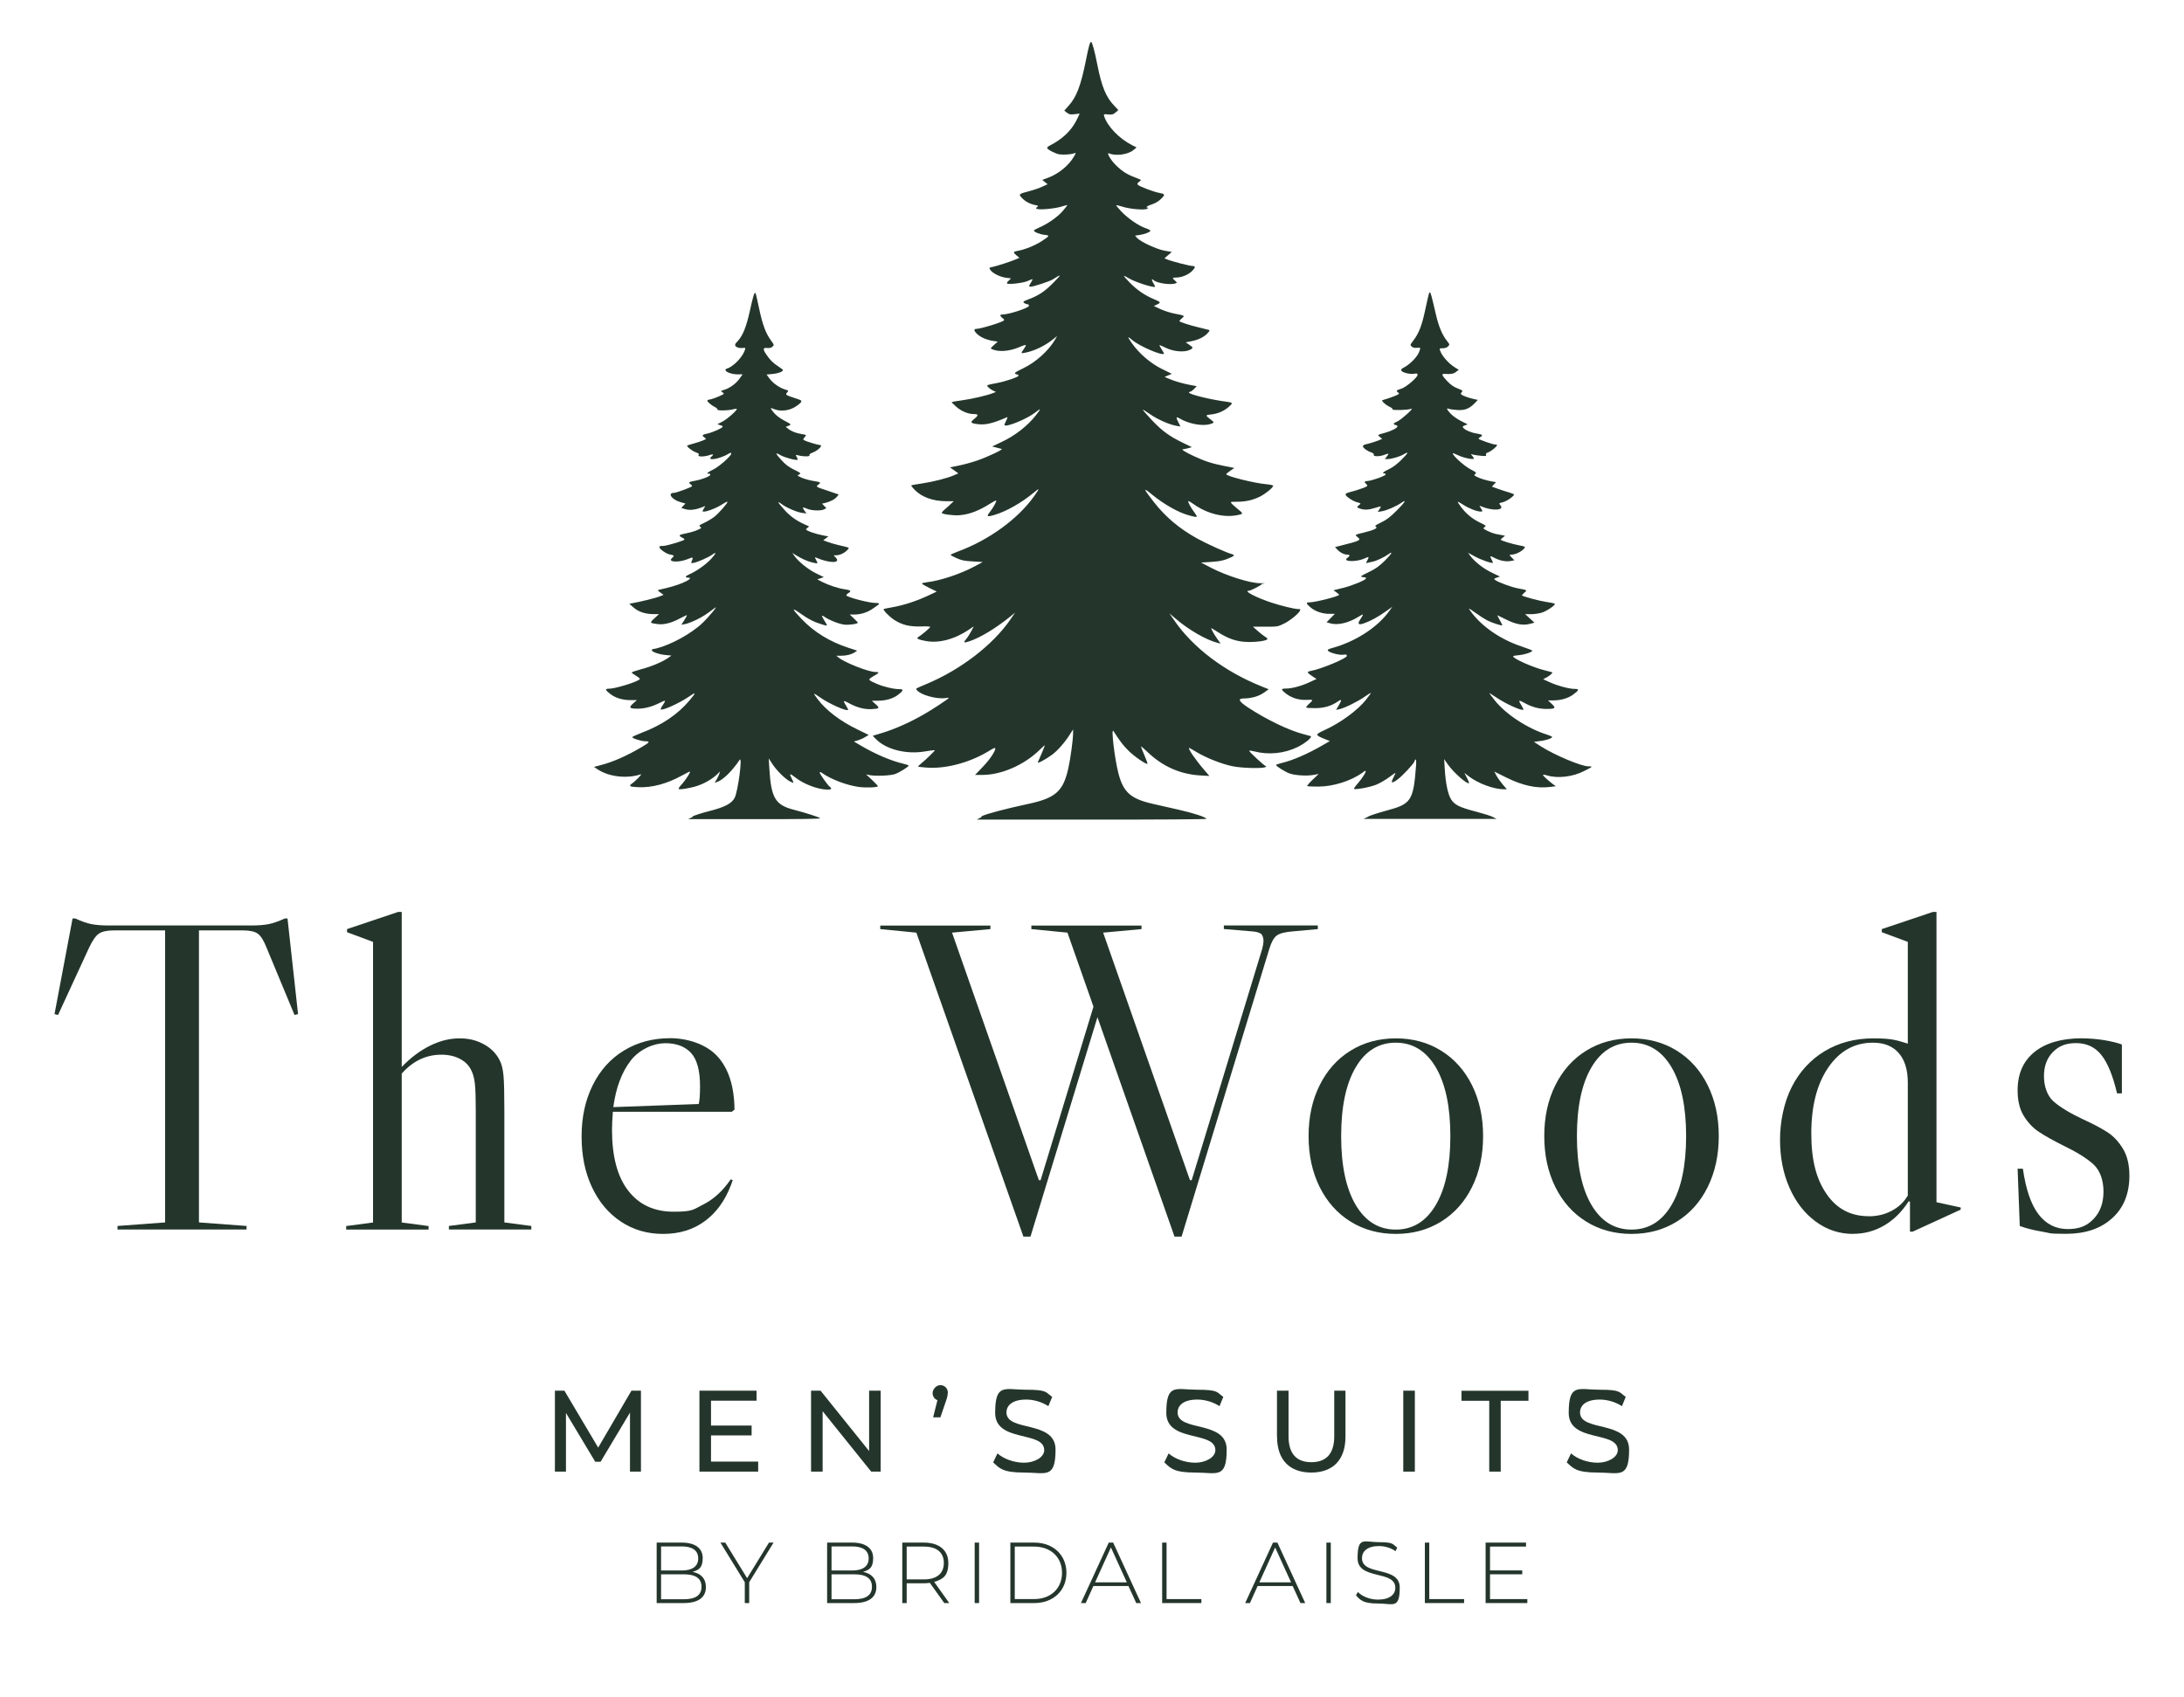
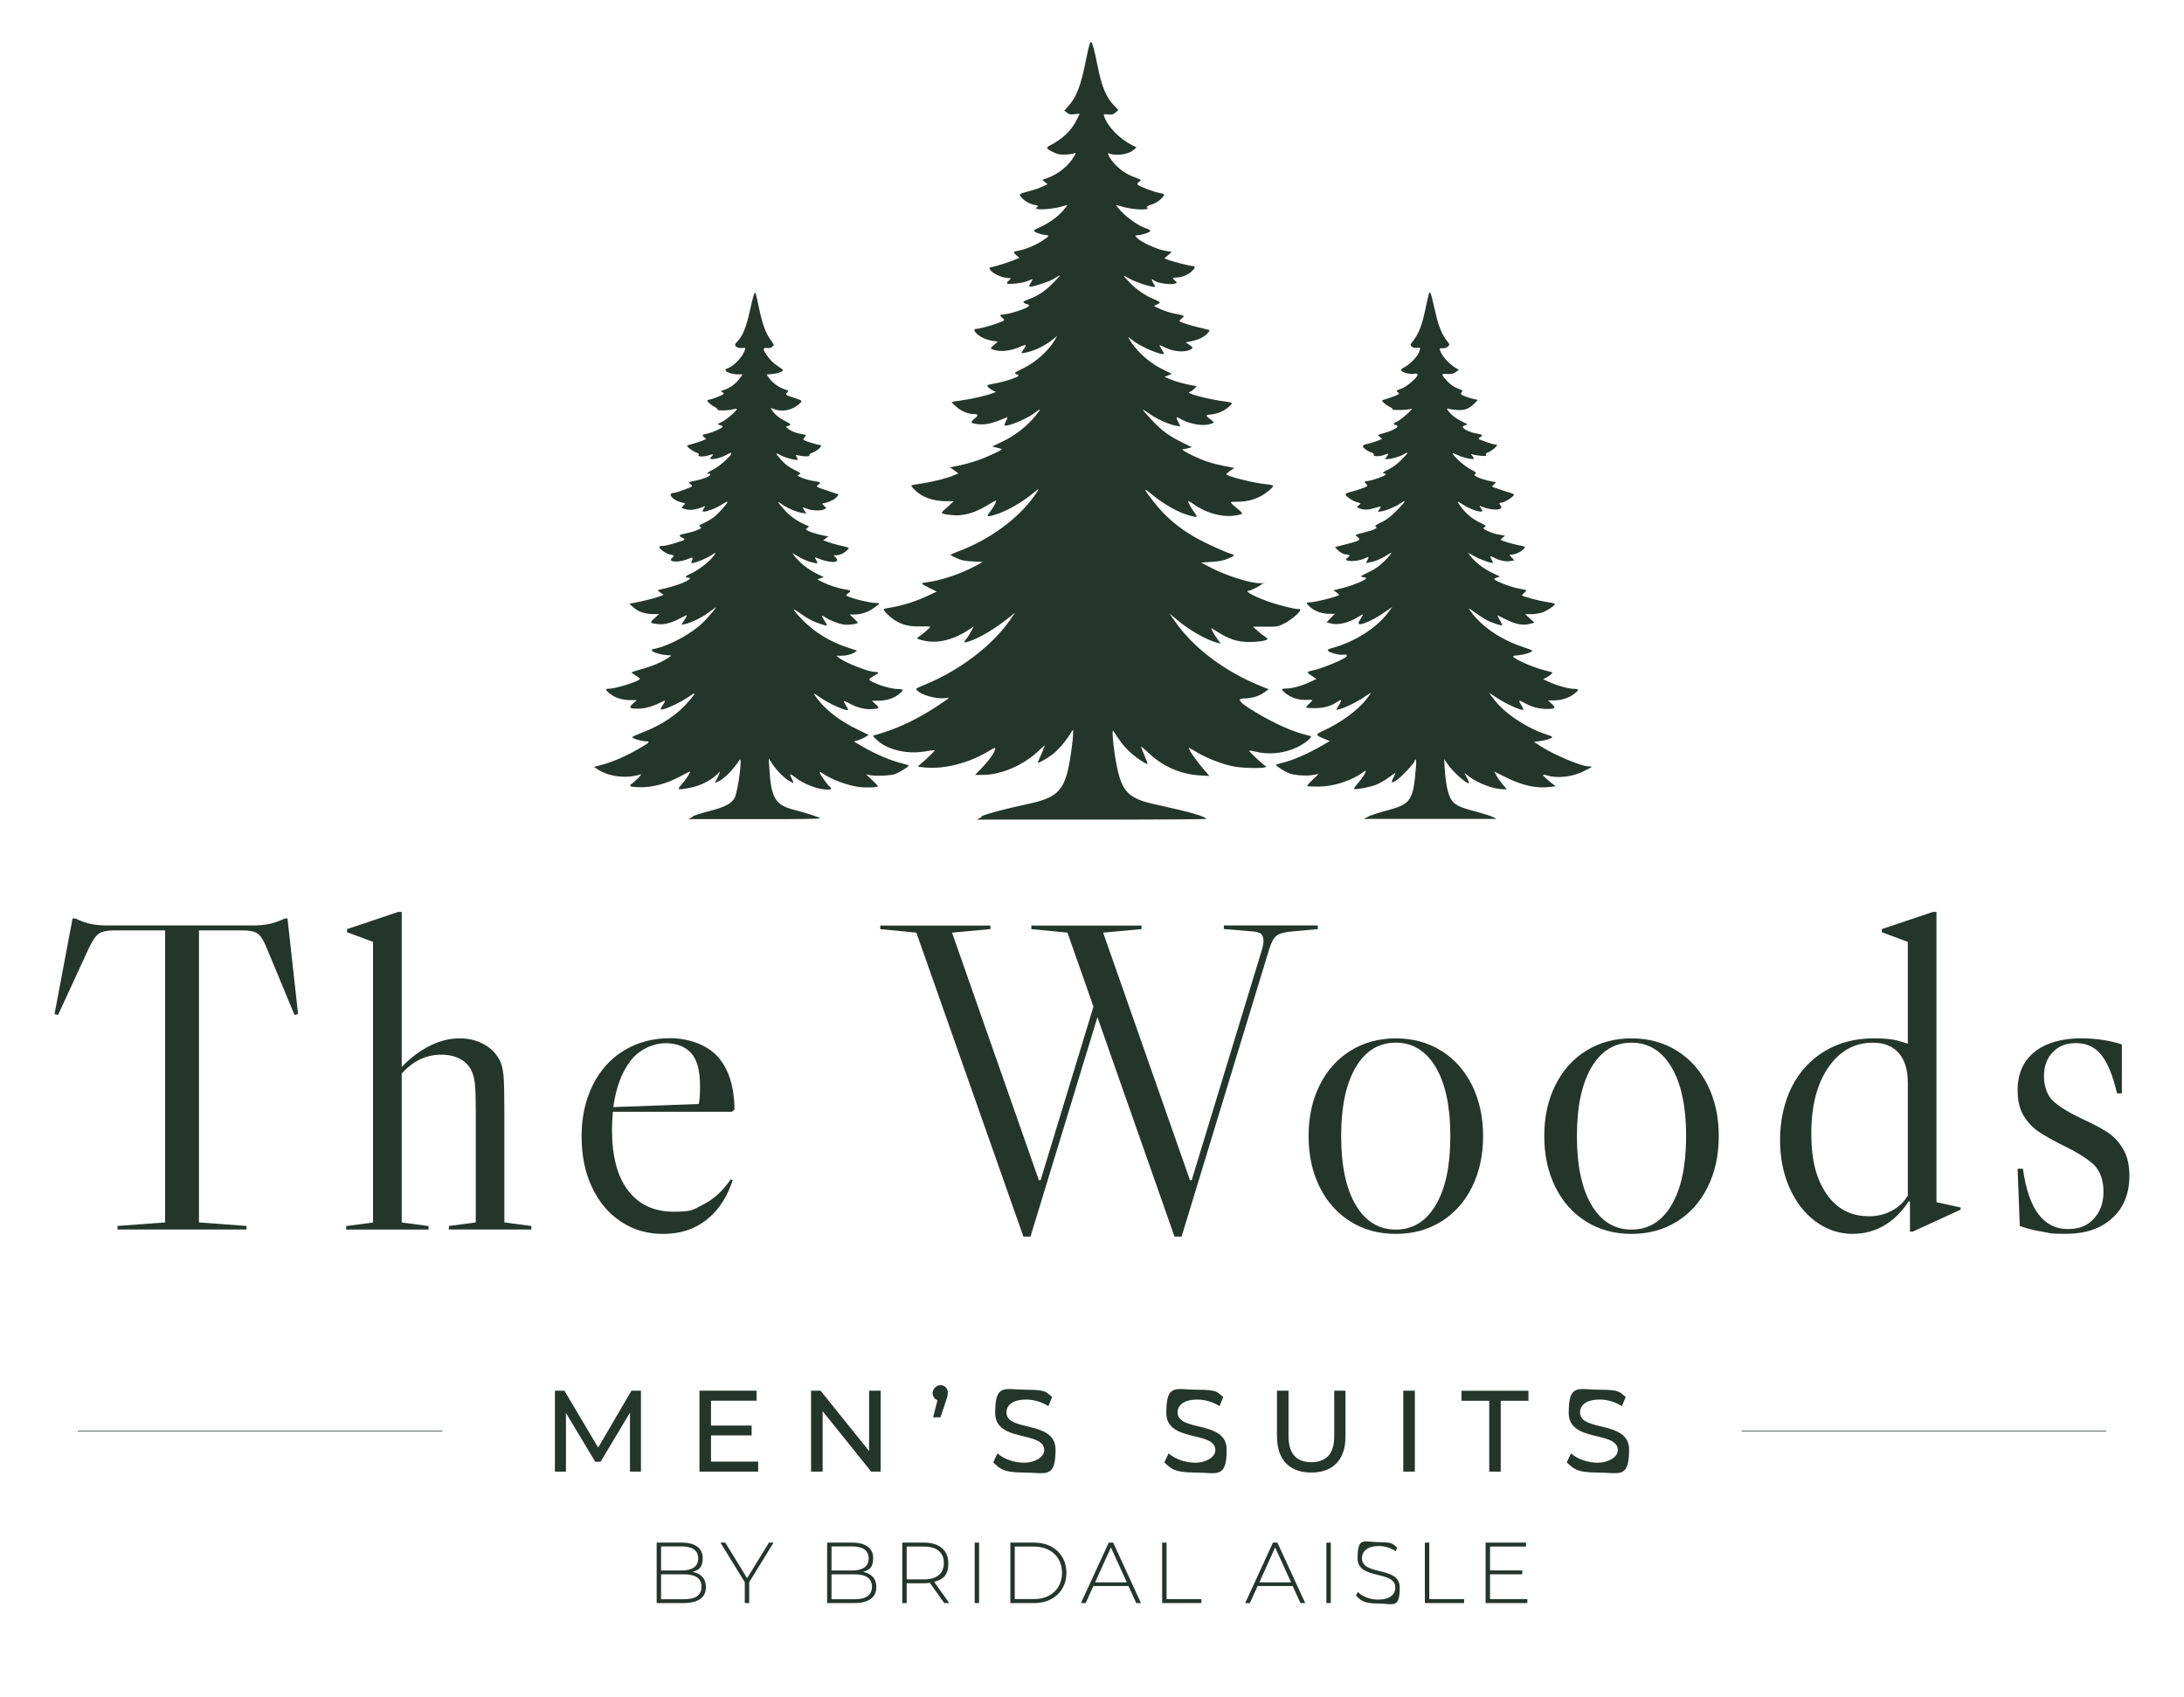
<svg xmlns="http://www.w3.org/2000/svg" id="Layer_1" version="1.1" viewBox="0 0 2528 1964">
  <path d="M801.5,945.2c3-1.4,11.8-4.2,19.4-6.1,18.1-4.6,26.1-8.8,29.5-15.5,3.9-7.5,9.3-49.3,5.7-43.8-8.5,12.8-19.6,23.6-26.2,25.6l-2.7.8,2.3-3.7c1.2-2.1,2.6-5,3.1-6.5l.8-2.8-3,3c-5.4,5.3-14.4,10.7-23.1,13.6-8.2,2.8-21.8,4.9-21.8,3.5s2.2-3.5,5-6.8c4.8-5.9,8.9-12.6,8.1-13.2-.2-.2-4.1,1.8-8.7,4.3-17.7,9.8-35,14.5-51.1,13.8-9.8-.4-11.4-1.3-7.6-4,4.8-3.3,12.8-11.7,10.5-10.9-15.9,5.3-36.8,2.9-49.7-5.6l-4.5-3,7.7-2c13.8-3.5,30.4-10.8,47.3-20.8,9.7-5.7,10.4-6.8,4.4-6.9-4.9,0-15.3-3.4-15-4.8.1-.5,5.1-2.8,11.1-5.1,23-8.7,41.6-21.3,54.9-37.1,8.2-9.7,8.1-10.6-.5-4.6-10.9,7.5-30.8,16.5-32.6,14.7-.3-.3.7-2.5,2.3-4.8,4.1-6.1,3.7-6.4-3.8-2.6-8.4,4.3-17.6,6.7-25.5,6.6-9.3,0-10.3-1.3-5-6l4.4-3.9h-7.3c-9.3,0-17.4-2.5-23.3-7-6.5-5-6.7-6.3-.7-6.3s32.7-7.9,34.7-11.1c.3-.5-1.7-2.2-4.4-3.8-2.7-1.6-5-3.3-5-3.8s5.1-2.2,11.4-3.9c11.5-3,24.7-8.6,31.1-13.2l3.5-2.5-7.4-.7c-7.1-.7-15.3-3.6-15.3-5.4s2.3-1.4,5.1-2.1c17.2-4.3,40.8-17.3,53.5-29.5,7.5-7.1,18.8-20.9,14.5-17.6-10.4,7.9-14,10.2-21.6,13.9-4.9,2.4-10.8,4.6-13.1,5l-4.2.7,3.4-5.3c1.9-2.9,3.2-5.5,3-5.7-.2-.2-3.6,1.3-7.5,3.4-9.9,5.4-18.8,7.8-26,6.9-9.8-1.2-9.9-1.4-4-6.8l5.2-4.8h-6.7c-9.5-.1-17.1-2.7-22.8-7.7l-4.9-4.3,4.4-.8c8.7-1.5,27.2-6.1,31.2-7.8l4.1-1.7-3.7-2.7c-3.6-2.7-3.6-2.7-1-3.3,11.8-2.6,19.3-4.8,26.4-7.7,8.2-3.4,11.3-6.2,6.9-6.2s-3.5-1.9,1.3-3.9c8.1-3.5,19.3-11.4,25.1-17.8,6.1-6.7,6.6-8.7,1.3-4.9-4.3,3.1-16.4,8.4-21.1,9.4-3.2.6-3.6.5-2.9-1.2,2.4-5.7,2.2-5.8-4.6-3-10.3,4.2-23.2,3.4-18.1-1.1,3.2-2.9,2.8-3.5-2.2-4.3-4-.6-12.2-6.3-12.2-8.4s2.4-1.2,5.3-1.6c6.3-.9,23.6-6.2,23.6-7.3s-1.2-1.5-2.8-2.3c-3.6-1.9-3.5-3.1.3-3.9,9.8-2.1,13.5-3.1,17.9-5,4.5-2,4.7-2.3,2.9-3.6-1.8-1.3-1.3-1.8,5.1-4.8,3.9-1.8,9.2-5.1,11.8-7.2,4.6-3.7,14.6-15.1,14.6-16.6s-3.8,1.4-8.5,4.1c-7.6,4.4-18.7,8-20.1,6.7-.3-.3.3-1.9,1.4-3.5,1.9-2.9,1.9-2.9-.1-2.1-9.5,3.9-16.5,4.8-22.5,2.7l-3.6-1.2,2.4-2.5,2.4-2.5-5.9-1.7c-10-2.9-15.3-10.6-7.3-10.7,2.8,0,20.8-6.7,20.8-7.7s-.7-1.5-1.7-2.2c-2.7-2.3-2-2.8,5.3-4.1,7.8-1.4,17.5-5.2,17.5-6.9s-.7-1.2-1.7-1.2c-3.3,0-1.4-1.7,5.2-4.9,6.4-3,20.8-15.7,20.8-18.3s-3.1.4-6.9,2.1c-10.9,5-21.4,5.8-15.8,1.1,2.9-2.4,1.8-3.1-2.5-1.6-5.8,2.1-14.3,2.1-12.6,0,1-1.2.3-1.9-3.6-3.4-4.3-1.7-10.7-6.8-9.5-7.7.3-.2,3.5-1.2,7.1-2.2,3.7-1,8.6-2.6,11-3.6,4.2-1.8,4.3-1.8,1.9-3.4-3.5-2.5-2.9-3.3,3.6-4.7,6.2-1.4,17.3-6.4,17.3-7.8s-1.4-1.3-3-1.9l-3-1.1,5.7-2.9c5.7-2.9,17.8-13.7,16.7-14.8-.3-.3-2.5,0-4.8.6-5.4,1.5-18.5,1.6-17.6.1.4-.6-1-1.9-3-2.9-4-2-8.6-5.9-8.6-7.2s1.6-1.2,3.6-1.6c2-.4,6.5-2,10-3.6,6.2-2.8,6.3-2.9,4-4.5-2.4-1.7-2.3-1.7,2-3,6.3-1.9,13.6-7.2,17.7-13l3.5-4.9h-6.4c-5.8,0-13.4-2.7-13.4-4.8s1.8-1.6,4.1-2.8c7.9-4.2,16.3-13.8,18.5-21.1.6-2,.3-2.2-3.1-1.8-4,.5-8.4-1.3-8.4-3.3s1.6-3,3.5-5.2c5.7-6.5,9.6-16.5,13.7-35,3.9-17.8,5.2-21.8,6.5-19.8.4.6,2.2,8.5,4.1,17.6,3.8,18.2,7.6,28.6,13.6,36.8,3.9,5.3,3.9,5.5,1.8,7.4-1.5,1.3-3.4,1.8-6.1,1.5-4.9-.6-5.2,1.4-1,7.5,4.2,6.3,8,10.1,14,13.9,2.9,1.9,5.3,3.7,5.3,4.1,0,1.9-5.7,4-12,4.6l-7,.6,3.5,4.8c3.8,5.2,11.6,10.7,18.1,12.6,4,1.2,4.1,1.3,2.3,3.3-2.4,2.7-1.9,3.1,8.5,6.5,8.5,2.8,8.7,2.9,7.2,5.2-.9,1.3-4.4,3.9-7.7,5.8-7,3.9-16.5,4.7-23.3,1.8-4.8-2-4.8-1.5,0,4.4,2.3,2.8,6.9,6.3,11.6,8.8,8.8,4.6,8.9,4.7,4.9,6.3l-2.9,1.1,2.8,2.2c3.9,3.1,9.2,5.1,15.4,6.1,5.9.9,6.1,1.1,3.4,4.1-1.6,1.8-1.7,2.2-.3,3.1,2.1,1.3,15.9,5.5,18.1,5.5,4.4,0-1.9,6.5-8.7,9-2.5.9-3.6,1.9-3.2,3,.7,1.7-8.4,1.5-14.1-.3q-2.7-.9-.8,2c1,1.6,1.5,3.1,1.1,3.4-1.8,1-15.1-2.6-19.8-5.3-6.5-3.8-6.2-2.3,1.3,5.9,4.5,5,8.4,7.9,14.5,10.9,7.9,3.9,8.2,4.2,5.8,5.5-2.5,1.3-2.4,1.4,3,3.8,3,1.3,8.5,2.9,12.2,3.5,10.2,1.7,10.4,1.8,7.3,4.3-3.4,2.8-3.7,2.5,10.9,7.4l12.4,4.2-2.2,2.8c-2.2,2.8-8.1,5.8-13.9,7.1l-3.2.7,2.5,2.6,2.5,2.6-2.5,1.4c-3.5,1.9-14.3,1.6-19.3-.5-5.9-2.5-6.5-2.2-3.7,1.8l2.5,3.5-5.2-.7c-6-.8-18.4-6.2-23.7-10.3-5.9-4.5-4.3-1.6,4.1,7.6,7.2,7.8,14.8,12.9,26.7,17.8,1.3.5,1.2.9-.4,1.9-1.1.7-1.9,1.7-1.9,2.2,0,1.4,10.4,5.1,18.8,6.7l7,1.4-3,2.2-3,2.2,5,1.9c2.7,1,8.7,2.8,13.1,3.8,13.5,3.2,12.6,2.6,9.6,5.8-3.1,3.3-8.6,5.9-12.7,5.9h-3l2.6,2.8c6.2,6.6-7.4,6.6-22.6,0-2-.8-2-.7-.3,2.5,2.4,4.7,2.5,4.6-4,3.1-6.1-1.4-12.2-4.2-19.3-8.5l-4.2-2.6,2.5,3.5c4.7,6.7,16,15.7,25,20.1l9,4.4-3.8,1.3-3.8,1.3,5.4,2.8c7.4,3.8,18.9,7.6,25.5,8.5,7.7,1.1,9,2.1,5.5,4.3-1.6,1-2.8,2.3-2.8,2.8,0,2,26.1,8.9,33.8,8.9s3.5,1.7-2.4,6.1c-6.3,4.6-14.1,7.2-21.8,7.3h-5.6s4.7,4.5,4.7,4.5c2.6,2.4,4.7,4.7,4.7,4.9,0,1.4-10.2,2.9-15.5,2.3-6.2-.7-17-4.9-22.6-8.7-4.3-3-4.5-2.1-.7,4,4.2,6.7,4.3,6.5-2.6,4.5-9.1-2.7-16.2-6.3-25.5-13-10.2-7.3-9.7-5.3,1.7,6.6,14.4,15.2,32.9,26.5,54.5,33.5l9.9,3.2-2.8,1.9c-4,2.6-9.4,4-15.8,4h-5.6s2.8,2.2,2.8,2.2c7.3,5.9,34.7,16.6,42.2,16.6s2.4,2.1-2.9,5.4c-5.7,3.6-5.6,3.8,4.7,8.3,7.6,3.3,19.6,6.2,26.2,6.2,5.3,0,5,1.5-1.3,6.4-5.9,4.5-14,6.9-23.3,7h-7.3s4.3,3.9,4.3,3.9c5.2,4.6,4.8,5.3-4.2,5.8-8.3.5-17.3-1.8-26-6.6-7.2-4-7.8-3.6-4,2.4,1.6,2.5,2.7,4.8,2.5,5.1-1.9,1.9-21.8-7-32.7-14.6-8.1-5.7-8.3-5.5-2.6,2.1,9.4,12.7,26.1,25.5,46,35.1l13.1,6.4-4.1,2.5c-2.2,1.4-6.1,3.1-8.5,3.8l-4.5,1.3,7.6,4.5c17.1,10.1,35.3,17.9,50,21.3,3.2.8,5.8,1.7,5.8,2.1,0,1.3-10.4,7.8-15.5,9.7-5.3,2-22.9,2.7-29.9,1.3l-3.9-.8,7.1,6.6c3.9,3.7,6.9,6.9,6.6,7.2-1.4,1.4-14.9,1.8-22.9.6-13.6-2-31.5-8.8-41.4-15.8-2.4-1.7-3-1.8-3-.5s8.6,13.8,11.6,16.2c2.7,2.3,2,3.3-2.5,3.3-11,0-27.9-6.4-37.7-14.3-6.3-5-7-4.6-3.6,2.1,2.5,4.9,2.4,5.1-2.5,2.6-5.4-2.8-15.1-12.4-20-19.8l-4.4-6.7.8,12.7c2,32.8,6.9,41.1,27.5,46.5,14.9,3.9,30.6,8.9,31.3,10.1.4.7-26.3,1.1-76.1,1h-76.8c0,0,5.5-2.7,5.5-2.7ZM1136.1,945.1c5.4-2.8,27.8-8.7,53.9-14.3,32-6.8,40.8-14.7,46.7-41.8,2.5-11.3,5.4-33.1,5.4-40.1v-4.4l-3.5,5.5c-6,9.5-14.3,19-20.8,23.8-7.6,5.6-17.4,10.8-16.5,8.7.3-.8,2.4-5.6,4.6-10.6,2.2-5,3.7-9.1,3.5-9.1s-3.1,2.5-6.3,5.7c-18,17.4-44.1,28.7-66.1,28.7h-8.4l6.7-6.9c8.1-8.4,12.7-14.3,15.8-20.5q3.2-6.4-4-1.8c-22.5,14.4-51.6,22.5-74.8,20.7-5.4-.4-9.8-1-9.8-1.2s1.6-1.8,3.6-3.4c6.4-5.3,16.4-15,15.9-15.5-.3-.3-5.4.4-11.4,1.4-21.5,3.7-45.1-2.3-56.8-14.4l-3.6-3.7,11.5-3.5c14.9-4.6,31.6-12.1,48-21.5,10.6-6.1,28.3-17.8,28.3-18.7s-2.2,0-5,.2c-10.5.8-27.3-4-31.5-9.2-1.8-2.2-2.9-1.4,11-7.3,39.4-16.5,76.5-45,96.7-74.2l5.8-8.4-4.8,3.9c-17.2,14-35.3,25-48.2,29.3-6.7,2.2-7.3,1.7-3.5-2.8,1.6-1.9,4.2-6,5.8-9l2.8-5.5-4.8,3.3c-17,11.6-35.4,16.6-51,13.6-8.9-1.7-11.1-2.9-8.3-4.6,3.4-2,13.3-10.3,13.7-11.5.2-.7-3.6-1-10.4-.7-13.3.4-22.1-1.7-31.2-7.6-5.7-3.7-13.4-11.6-12.2-12.6.2-.2,5.1-1.2,10.9-2.2,12.6-2.3,27.1-7,40.5-13.3l10-4.7-8.6-4.2c-4.7-2.3-8.6-4.6-8.6-5.1s2.7-1.1,5.9-1.5c15.6-1.8,39.4-9.8,56-18.8l8.5-4.6-11.7-.7c-9.5-.5-13-1.3-18.6-3.8-3.8-1.7-6.9-3.4-6.9-3.8s3.9-2.1,8.6-3.9c35.8-13.2,69.3-37.6,88.1-64,6.7-9.4,6.6-10-.6-4-13.7,11.5-31.7,21.7-45.7,25.8-8.2,2.4-9.1,1.8-5-3.4,3.9-4.9,8.2-12.7,7.4-13.4-.3-.3-3.2,1.2-6.5,3.3-13.3,8.5-24.6,12.8-35.9,13.7-7.3.6-20.5-1.2-20.5-2.7s3.1-3.6,6.9-7.1l6.9-6.4h-8.9c-15.4-.1-28.3-4.8-36.5-13.3-2.4-2.5-4.1-4.7-3.8-5,.3-.3,5.7-1.3,12.1-2.2,13.2-2,29-6,37-9.4l5.4-2.3-4.8-3.5-4.9-3.5,10-2c5.5-1.1,15.1-3.7,21.5-5.9,11.8-4.1,30.4-12.8,28.4-13.4-.6-.2-3.3-.9-6.1-1.6l-5-1.3,10.4-4.9c15.9-7.4,30.6-18.8,40.5-31.5,5.9-7.5,5.8-8.3-.6-3.2-9.4,7.5-33.5,17.5-36,15-.3-.3.5-2.6,1.9-5.2,1.6-3.1,1.9-4.5.9-4-16.2,7.1-24.8,9.1-33.6,8-8.7-1.1-9.3-2-4.1-6.2,5.2-4.2,5-5.5-.8-5.5-6.4,0-14.5-3.4-20.4-8.7-3-2.7-5.2-5-5-5.2s5.8-1.2,12.5-2.1c11.4-1.6,28.2-5.5,35.4-8.3l3.3-1.3-3.5-1.7c-1.9-.9-4.3-2.6-5.4-3.8-2.3-2.5-2.5-2.4,10.4-4.9,10-1.9,24.6-6.9,24.6-8.4s-1-1.2-2.2-1.6c-3.6-1.1-2.7-2,7.5-6.9,14.9-7.2,29.6-20.4,37.3-33.7l2.1-3.7-4.9,3.9c-9.2,7.4-21.7,13.4-31.8,15.3-5.5,1.1-5.5,1.1-1.9-4.1,4-5.9,3.7-6-6.4-1.8-9.9,4.1-21.2,5.1-28.4,2.6-4.3-1.5-4.3-1.3.6-5.8l4.1-3.7-5.5-.8c-3-.4-7.7-1.8-10.5-3-8.3-3.6-14.3-10.9-9-10.9s32.3-8.3,32.3-10.1-1-1.6-2.2-2.7c-2.9-2.7-2.8-3.9.5-3.9,7.3,0,30.5-7.6,30.5-10s-1.5-1.4-3.3-2.2c-4.5-1.9-4.2-2.7,1.9-5,12.5-4.6,19.7-9.4,29.7-19.6,10-10.2,9.9-10.5-1.1-3.6-3.1,2-22,8.2-24.8,8.2s-2.9,0,0-4.9c2.7-4.6,2.8-4.6-4-1.6-5.4,2.4-23.8,4.4-23.8,2.6s1-2,2.3-3.3l2.3-2.4-5.5-.7c-6.8-.8-15.8-5.2-18.2-8.9-1.8-2.7-1.8-2.8,1.8-3.5,5.6-1.2,20.8-6.1,26.5-8.5l5.2-2.2-3.3-2.7c-4.3-3.7-4.1-4.4,1.4-5.4,8.2-1.4,20-6.2,27.7-11.2,9.5-6.3,9.6-6.6,3.1-7.3-5.4-.6-12.2-3.4-12.2-5,0-.4,2.8-2,6.3-3.5,9.9-4.3,21.5-12.4,27.2-19.2,2.9-3.4,5.3-6.4,5.3-6.7s-3.1.5-6.9,1.7c-7.2,2.3-24.7,4-28.1,2.7-1.8-.7-1.8-.8,0-2.2,1.8-1.3,1.6-1.5-2.3-2.3-5.8-1.1-11.5-4.1-15.4-8.3-4-4.2-3.6-4.6,8.2-7.7,5.2-1.3,12.2-3.7,15.5-5.3l6.1-2.8-3.1-2.5-3.1-2.5,6.5-2.4c12.3-4.5,24.4-14.4,30.3-24.8,2.4-4.2,2.4-4.5.4-3.7-3.4,1.4-12.1,2-17.4,1.3-4.5-.7-14.1-5.7-14.1-7.4s3.6-2.9,8-5.5c13.3-7.9,21.8-17.1,27.7-30.1l1.9-4.2-5.8.7c-4.9.6-6.3.3-8.9-1.7l-3.1-2.4,5-5.6c9.2-10.2,14.2-23.5,20-52.4,3.2-16.1,4.7-21.6,6-21.6s4,9.9,7.3,26.5c5.1,25.7,9.9,37.3,19.7,47.6l4.6,4.8-3.2,2.8c-2.8,2.4-4,2.7-8.6,2.3-5-.5-5.3-.4-4.7,1.8,3.6,11.8,17.4,26.2,32.6,33.9l5,2.5-3.7,3.1c-6.3,5.2-20.5,7.1-28.2,3.8-3.4-1.5,1.9,7.7,7.8,13.5,8.5,8.3,13.5,11.2,27.5,16.4,2.2.8,2.1.9-.5,3-2.3,1.9-2.4,2.4-1.1,3.7,2,1.9,18.3,8,23.9,9,7.5,1.4,7.7,2,2.8,6.9-3,3-6.6,5.1-10.7,6.5-5.7,1.8-8.1,3.7-4.8,3.8.8,0,.4.6-.7,1.3-3,1.8-19.7.4-28.3-2.3-3.9-1.2-7.4-2-7.6-1.8-.3.3,2.5,3.5,6,7.3,7.6,8,20.2,16.7,28.1,19.3,3,1,5.5,2.3,5.5,2.9,0,1.5-6.9,4.2-12.8,5l-5,.7,2.5,2.8c4.2,4.5,23,13.2,32.1,14.7l8,1.4-4.3,3.7-4.3,3.7,3.2,1.3c5.7,2.3,26.4,7.6,29.5,7.6s3.8,1.3-.9,6c-4.3,4.2-12,7.3-17.8,7.3s-4.6,1-1.4,3.9c2.2,2,2.2,2.1.3,2.9-5.4,2.1-21.5-.2-25.2-3.6-2.5-2.3-2.9-.7-.7,3,1.3,2.2,2.3,4.1,2.3,4.3,0,2.2-22.9-5-30.3-9.5-3-1.8-5.6-3.1-5.8-2.8-.3.2,2.8,3.8,6.8,7.8,8.2,8.4,17.1,14.5,27.7,19,8.3,3.5,8.6,3.9,3.7,6.3l-3.6,1.7,7.4,3.5c4,1.9,11.3,4.2,16.1,5.2,12.7,2.5,12.5,2.4,9,5.5-1.7,1.4-3,2.9-3,3.2,0,1,11.6,4.8,22.2,7.3,5.8,1.4,11.2,2.7,12.1,3,1.1.3.7,1.4-1.7,3.9-4.3,4.5-10.2,7.4-18.4,9.1l-6.8,1.4,4,2.7c5.1,3.4,5,4.1,0,6.3-6.6,2.7-18.5,1.5-27.1-2.7-3.8-1.9-7.1-3.3-7.3-3-.2.2,1,2.4,2.6,4.9,1.7,2.5,2.8,4.8,2.6,5-2.4,2.4-28.3-8.8-36.3-15.6-6.2-5.3-6.4-4.6-1,3.1,8.6,12.3,21.8,23.6,34.8,30l11.6,5.7-4.2,1.8-4.2,1.8,5.5,2.3c6.6,2.8,15.2,5.3,24.7,7.1l7,1.3-3,3.2c-1.7,1.7-3.7,3.2-4.5,3.2s-1.5.4-1.5.9c0,2.2,25.9,8.5,44.1,10.8,6.9.9,7.1,1.4,1.7,6.1-5.4,4.7-12.4,7.7-19.8,8.5-7.1.7-7.2,1-1.6,5.3,5.4,4.1,5.4,4.3.1,5.9-8.9,2.7-24.6-.2-35.3-6.5-4.2-2.5-4.5-1.6-1.3,4.7l2.3,4.6-4.7-.8c-8.1-1.3-22.3-7.6-30.7-13.6-4.5-3.2-8.1-5.4-8.1-4.9s4.8,5.9,10.6,12.1c11.6,12.3,20.1,18.5,35.8,26.1l10.3,5-4.2,1.2c-2.3.6-5,1.2-5.9,1.2-2.8,0,1.9,3.1,12.2,7.9,12.9,6,20.6,8.5,34.9,11.4l12.2,2.4-4.7,3.2c-2.6,1.8-4.7,3.6-4.7,4-.1,2.3,32.4,10.4,46.2,11.6,4.4.4,8.1,1.2,8.1,1.8,0,2.2-9.5,9.8-16,12.9-8.2,3.9-16.1,5.6-25.6,5.6s-7.1.5-7.1,1.1,2.9,3.4,6.4,6.2c8.1,6.6,8.1,6.7,1.4,8.1-16.1,3.4-35.4-1.4-51.3-12.7-3-2.2-5.7-3.7-6-3.4-.8.8,2.6,7.1,7.1,13.2,4.2,5.8,4,6-5.3,3.6-12.8-3.3-29.7-12.8-44.3-24.8-10.3-8.5-9.8-6.8,2.8,9.3,13.5,17.2,29.1,30.4,50,42,10.6,5.9,34,16.5,39.7,17.9,3.6.9,3.6,2-.2,3.7-8,3.7-12.8,4.8-23.5,5.5l-11.6.7,12.1,6.3c17.5,9,44.6,17.6,55.9,17.6s2.3.5,2.3,1c0,1.2-12.9,7.8-15.1,7.8-6.4,0,8.4,7.7,25.7,13.5,11.4,3.8,27.1,7.6,31.1,7.6s2.7.6,2.7,1.3c0,2.6-10.9,11.8-18.4,15.5-7.4,3.7-7.9,3.7-21.9,3.7h-14.3l5.4,4.8c3,2.6,6.7,5.6,8.4,6.6,1.7,1,3,2.2,3,2.7,0,1.9-10.2,3.6-21.1,3.6-13.3,0-23.7-3.3-36.5-11.6-3.7-2.4-7-4.4-7.3-4.4-.9,0,2.9,6.9,6.9,12.5l3.8,5.3-3.1-.7c-13.2-3.2-33.9-15.1-49.6-28.6l-6.6-5.7,5.7,8.3c21.7,31.6,58.3,59.2,101,76.3l8.2,3.3-4.7,3.4c-6.6,4.8-14.6,7.1-24.6,7.3q-10.4.1,5.7,10.6c21.4,14,46.6,26.1,63.2,30.5,4,1.1,7.9,2.1,8.8,2.4,2.9.9-5.6,8.1-14.9,12.7-15.3,7.5-33.6,9.4-50.4,5-3.1-.8-5.6-1.1-5.6-.6,0,1.3,17.8,17.7,19.2,17.7.7,0,.6.5-.4,1.1-2.9,1.9-27.4,1.3-38.4-1-12.4-2.6-30.1-9.6-41.1-16.2-4.5-2.7-8.4-5-8.7-5-2.3,0,6.8,13.3,17.2,25.4l6.1,7.1-10.5-.6c-23.4-1.4-43.7-10.4-61.2-27.2-4.1-3.9-7.5-6.8-7.5-6.3s1.8,5.1,4,10.2c2.2,5.1,3.8,9.5,3.5,9.8-1.2,1.2-15.3-8.5-21.9-15.1-6.3-6.2-9.5-10.5-17.5-22.8-3-4.6,1.5,32.7,5.9,49.4,5.7,21.6,14.2,29.1,39.8,34.9,6.7,1.5,20.2,4.6,29.9,6.8,16.9,3.8,30.9,8.4,32.2,10.5.4.6-55.1,1-132.7.9h-133.3s5.4-2.8,5.4-2.8ZM1584,945.2c3-1.4,12.3-4.4,20.5-6.6,29.3-7.8,31.5-11.2,34.7-53.5.4-5.9-.7-7.8-2-3.5-.9,2.9-14.1,17-19.8,21.1-6.6,4.8-7.9,4.1-4.5-2.4,1.5-3,2.6-5.5,2.3-5.5s-3.7,2.4-7.6,5.3c-3.9,2.9-10.5,6.7-14.6,8.4-7.4,3-24.4,6.1-25.7,4.8-.4-.4,1.7-3.3,4.5-6.5,4.9-5.4,10.4-14.2,8.8-14.2s-2,.9-3.6,2.1c-13.4,9.5-33.6,15.9-50.8,16-6.8,0-12.7-.2-13.1-.6-.4-.4,2.4-3.7,6.3-7.4l7-6.6-6.1,1.1c-7.5,1.4-21.1.6-27.6-1.7-4.9-1.7-15.7-8.4-15.7-9.8,0-.4,2.6-1.3,5.8-2.1,13.4-3.1,31-10.8,48.9-21.2l7.6-4.4-6.4-2.6c-10.9-4.4-10.9-5,.7-10.3,18.2-8.3,37.9-22.8,47.6-35,3.1-3.9,5.6-7.4,5.6-7.8s-3.2,1.6-7.1,4.3c-7.7,5.5-23.3,13.2-29.4,14.5l-3.8.8,3-5c4-6.8,3.7-7.9-1-4.7-7.7,5.3-15.8,7.6-26.1,7.7-5.3,0-10-.3-10.4-.7s1-2.3,3.2-4.3c5.3-4.7,5.1-5-2.6-4.6-8.6.5-17.2-2.1-23.7-7-6.4-4.9-6.5-6.1-.5-6.1,7.1,0,17.7-2.9,27.1-7.2l8.4-3.9-5.2-3.4c-6.2-4.1-6.4-5-1-6,12.1-2.3,41.3-14.5,41.3-17.3s-3.1-1-6.9-1.3c-6.4-.4-15.2-3.5-15.2-5.2s5.1-2.4,11.3-4.5c24.7-8.1,47.3-23.5,59.6-40.6l3.8-5.3-7.1,5.1c-9.7,6.9-18.2,11.5-26,14.2q-8.8,3-4.5-3.8c5-7.8,4.9-7.9-1.7-3.8-11.3,7-23.6,9.9-32.1,7.6l-4.7-1.3,4.8-4.9,4.8-4.9h-6.2c-8.3,0-16.5-2.8-22-7.5-5.3-4.5-5.5-5.8-1.2-5.8,6.7,0,34.5-7.1,34.4-8.8,0-.3-1.5-1.6-3.3-2.9l-3.3-2.3,11.3-2.8c10.6-2.6,26.3-9.1,26.3-10.9s-1.6-1.1-3.6-1.5c-3.5-.7-3.3-.9,6.8-5.8,8.3-4,12.1-6.8,18.7-13.3,8.2-8.2,10-11.6,3.9-7.3-4.9,3.5-13.8,7.7-18.1,8.5-2.1.4-4.8,1-5.9,1.4-1.9.5-1.9.4-.3-2.8,2.4-4.7,2.4-4.7-3.5-2.2-9.7,4.3-25.8,3.6-19.5-.8,3.3-2.3,3.2-3.8-.3-3.8s-8.1-2.3-11.4-5.9l-2.6-2.8,4.8-1.2c24-6,25.8-6.8,21.6-10.1-3.8-3-3.9-2.9,6.9-5.5,11.7-2.8,16.8-5.3,14-6.8-1.7-.9-.6-1.7,6.2-5,6.3-3,10.4-6.2,18-13.8,9.6-9.5,12-13.6,5.2-8.8-5.3,3.8-16.9,8.8-22.3,9.7l-5,.8,1.9-2.9c2.7-4.1,2.7-4.1-4.8-1.8-7.7,2.4-12.4,2.6-17.5.9-4.1-1.4-4.2-1.7-1.1-4.2,2.4-1.9,2.3-1.9-3-3.4-4.9-1.4-12.7-6.8-12.7-8.8s5.7-2.7,12.7-4.9c12.9-4.2,14-4.9,11.1-7.3-2.5-2.1-2-3.3,1.4-3.4,4.3,0,20.6-5.8,21.1-7.4.2-.8-.4-1.4-1.3-1.4-3.4,0-1.6-1.7,5.2-4.9,4.4-2.1,9.5-5.9,14.5-10.9,8.2-8.2,9-10.1,2.6-6.3-4.5,2.7-14.1,5.5-18.8,5.5h-3.1s2.3-2.9,2.3-2.9c2.9-3.7,2.5-4.1-2.5-2.1-5.4,2.2-13.4,2.3-12.6,0,.4-1.1-.6-2-3.1-2.8-4.5-1.5-9.4-5.2-9.4-7s3.1-2.2,6.9-3.2c3.8-1,8.8-2.6,11.2-3.6l4.2-1.8-2.6-2.1c-3.1-2.5-3.1-2.5,5.8-4.9,7.3-2,14.4-5.6,14.4-7.3s-1-1.3-2.2-1.7c-3.2-1-2.7-2,2.4-4.3,4.7-2.2,19.8-15.9,15.9-14.5-4,1.5-21.6,2-21.6.7s-1.9-2.2-4.2-3.3c-4-2.1-8.9-6.4-7.9-7.2.3-.2,2.6-1,5.2-1.7,2.6-.8,7.1-2.4,10-3.6,4.7-2,5-2.4,3.3-3.7-2.8-2.1-2.5-2.5,3.7-4.5,5.6-1.8,18.7-13,18.7-15.9s-2.4-1.2-6.2-1.2c-5.8,0-12.7-2.3-12.7-4.3s2.4-2.5,5.4-4.4c6.5-4.2,13.1-11.3,15.2-16.4,2.2-5.3,2-5.6-2.4-5.1-2.7.3-4.6-.2-6-1.4-2-1.8-2-2,1.9-7.1,6.2-8.1,9.8-17.1,13.5-34.5,4.6-21.1,4.6-21.1,5.6-21.1s2,4.1,7,25.6c3.1,13.5,7.3,23.5,12.5,30.1,3.6,4.6,3.6,4.6,1.5,6.8-1.4,1.4-3.6,2.1-6.1,2.1-3.5,0-3.9.1-3.2,2.3,1.9,6.3,9.9,15.4,17.6,20.1l4.1,2.5-3,2.4c-2.9,2.3-6.1,2.9-13,2.4-4.4-.3-3.8,1.5,2.6,8.3,4,4.3,7.5,6.7,12.1,8.5,5.9,2.3,6.3,2.7,4.8,4.3-1.3,1.5-1.4,2-.2,3,1.6,1.3,9.5,4.1,15.1,5.2l3.7.8-3.1,3.3c-6.5,6.8-11.7,9-20.6,8.4-4.4-.3-8.9-.9-10-1.4-3.2-1.4-2.2,1.1,2.5,5.9,2.4,2.5,7.8,6.3,11.9,8.3l7.5,3.8-3.2,1.2c-2.8,1.1-3,1.5-1.7,3,2.1,2.5,9.4,5.6,15.7,6.5,6.1.9,7.4,2.1,4.2,3.8-1.2.7-2.3,1.6-2.3,2.1,0,1,16.5,6.8,19.4,6.8s1.7.5,1.7,1c0,1.5-6.8,6.9-10.2,8.1-2.1.7-2.8,1.6-2.3,2.8.6,1.5-.3,1.6-5.9,1.1-3.6-.3-7.8-1-9.3-1.4-2.7-.8-2.7-.8-.8,1.4,1.1,1.2,1.9,2.6,1.9,3.1,0,1.8-11.8-.6-18-3.6-3.5-1.7-6.4-2.8-6.4-2.3,0,2.7,13,14.4,20.1,18.2,7.1,3.7,7.7,4.3,6,5.6-1.8,1.3-1.7,1.6,1.6,3.3,4,2.1,11.6,4.4,18.1,5.5l4.3.7-2.4,2.6-2.4,2.6,6.3,2.3c3.5,1.3,9.2,3.2,12.8,4.2,3.6,1,6.5,2.2,6.5,2.6,0,2-8.3,7.8-12.8,8.9-4.8,1.2-4.9,1.3-3.1,3.4,5.6,6.2-8.8,7.1-22.3,1.4-2.2-.9-2.2-.9-.3,2,2.4,3.7,2.4,4.1,0,4.1-4.4,0-13.4-3.5-20-7.7-8-5.1-8.2-5-2.9,2.3,5.7,7.7,13.1,13.9,21.9,18.1,7.2,3.5,7.5,3.8,5.4,5.3-2.2,1.5-2,1.7,3.7,4.5,3.3,1.6,7.8,3.2,10.2,3.6,2.3.4,5.5,1,7,1.3l2.8.6-2.5,2c-1.4,1.1-2.5,2.3-2.5,2.6,0,.9,13,4.9,20.5,6.3,8.9,1.7,9,1.9,4.8,5.6-3.6,3.1-9.2,5.4-13.6,5.4-1.9,0-1.8.4,1,3.3l3.1,3.2-4.1.8c-5.5,1-12.2-.2-18.6-3.4-5.9-3-6-2.9-3.6,1.8,1,1.9,1.6,3.5,1.4,3.7-1.1,1-13.6-3.4-20.6-7.2l-8.1-4.4,2.3,3.2c4.9,6.8,15.2,15,24.8,19.6l9.8,4.7-3.7,1.3c-3.5,1.3-3.6,1.4-1.5,2.9,3.4,2.5,19.1,8.3,26,9.5,11,2,11,2,7.4,5.1-1.7,1.5-2.9,2.9-2.7,3.1,1.4,1.3,20.8,6.5,28.1,7.5,4.9.7,9.3,1.6,9.8,2.1,1.5,1.3-9.2,8.6-15.3,10.4-3,.9-8.5,1.7-12.2,1.7h-6.7c0,0,5.4,4.9,5.4,4.9l5.4,4.9-4.9,1.3c-8.1,2.2-16.4.8-27.3-4.6-5.3-2.6-10.1-5-10.6-5.2-.5-.2.7,2.2,2.5,5.4,1.9,3.2,3.2,6,3,6.2-.7.7-12.2-3-17.4-5.7-2.7-1.4-8.9-5.3-13.7-8.8-8-5.7-8.5-5.9-6.1-2.6,12.6,18,35.1,33.6,60.5,41.9,6.3,2.1,11.4,4.1,11.4,4.5,0,1.7-8.6,4.6-15.2,5.2-3.9.3-7,.9-7,1.3,0,2.8,22.9,12.9,36.6,16.3,4.6,1.1,8.5,2.2,8.7,2.3.9.6-2.7,3.9-6.5,5.9l-4,2.1,7.7,3.5c9,4.1,22.5,7.7,28.6,7.7s5.1,1.5-1.2,6.3c-5.8,4.4-14,6.9-22.8,7h-6.7s4.3,4,4.3,4c5.3,4.9,4.3,5.9-6,5.9-8.6,0-17.1-2.2-25.2-6.8-7.2-4-7.8-3.6-4,2.4,1.6,2.5,2.7,4.9,2.4,5.2-1.8,1.8-20.7-6.8-32.1-14.6-4.1-2.8-7.4-4.8-7.4-4.6s2.9,4.1,6.5,8.6c12.7,16,37.9,32.5,60.6,39.6,2.4.8,4.9,1.8,5.5,2.3,1.5,1.4-5.8,4.1-13.9,5.1l-7,.9,8.2,5.3c15.5,9.9,46.5,23,54.5,23s2.3,1.8-4.2,5.3c-12.9,6.8-30.6,9-42.8,5.4-2.8-.9-5.2-1.2-5.2-.7,0,1,6.7,7.1,11.6,10.7l3.3,2.4-6.5.8c-15.8,2-31.9-1.5-51.1-11l-13.6-6.8,2.3,4.4c1.2,2.4,4.5,7,7.2,10.3l5,5.8h-3.7c-11.5,0-29.6-6.8-40.1-14.8l-5.3-4.1,2.9,5.7c1.6,3.1,2.7,5.9,2.4,6.1-1.9,1.9-18.3-12.7-24.6-21.8l-4.2-6,.7,11.1c1,17,3.7,29.6,7.3,35.4,4.1,6.5,9.9,9.4,29,14.3,8.3,2.2,17,4.9,19.4,6.2l4.3,2.2h-77s-77,0-77,0l5.5-2.6Z" fill="#24362C" />
  <g fill="#24362C">
    <path d="M191.2,1077.2h-59.2c-8.2,0-14,1.3-17.6,3.8-3.6,2.5-7.2,7.7-11,15.6l-36.2,78.5-4.1-1,20.9-110.7h3.1c7.5,3.4,13.8,5.6,19.1,6.6,5.3,1,12,1.5,20.1,1.5h164.2c8.2,0,14.9-.5,20.1-1.5,5.3-1,11.6-3.2,19.1-6.6h3.1l12.2,110.7-4.1,1-32.6-78.5c-3.1-7.8-6.4-13-9.9-15.6s-9.4-3.8-17.6-3.8h-50.5v338.1l55.1,4.1v4.1h-149.4v-4.1l55.1-4.1v-338.1Z" />
    <path d="M615,1419.4v4.1h-95.4v-4.1l31.1-4.1v-130c0-13.9-.3-24-1-30.3-.7-6.3-2-11.5-4.1-15.6-2.7-5.8-7.1-10.3-13.3-13.5-6.1-3.2-13.3-4.8-21.4-4.8-17.7,0-33,7.3-45.9,21.9v172.4l31.1,4.1v4.1h-95.4v-4.1l31.1-4.1v-324.9l-30.1-11.2v-3.6l59.2-19.9h4.1v179.5c10.5-10.9,21.5-19.1,32.9-24.7,11.4-5.6,22.7-8.4,33.9-8.4s19.5,2.2,27.8,6.6c8.3,4.4,14.5,10.5,18.6,18.4,2.4,4.4,3.9,10.5,4.6,18.1.7,7.7,1,21,1,40v130l31.1,4.1Z" />
    <path d="M846.1,1365.4l2,1-2,5.6c-6.8,18-16.9,32-30.3,41.8-13.4,9.9-29.5,14.8-48.2,14.8s-34.7-4.8-49-14.3c-14.3-9.5-25.4-22.8-33.4-39.8-8-17-12-36.5-12-58.7s4.2-41.8,12.8-59.2c8.5-17.3,20.6-30.8,36.2-40.3,15.6-9.5,33.5-14.3,53.6-14.3s42.1,7.1,54.8,21.2c12.8,14.1,19.3,34.6,19.6,61.5l-3.1,2.5h-137.7c-.7,8.8-1,15.8-1,20.9,0,30.9,6.3,54.5,18.9,70.6,12.6,16.2,30.1,24.2,52.5,24.2s22.7-2.6,33.4-7.9c10.7-5.3,20.1-13.2,28.3-23.7l4.6-6.1ZM730.3,1227.7c-10.5,13.3-17.3,31.3-20.4,54.1l98.9-3.6c1-4.1,1.5-10.9,1.5-20.4,0-18.4-3.5-31.3-10.5-38.8-7-7.5-16.9-11.2-29.8-11.2s-29.2,6.6-39.8,19.9Z" />
    <path d="M1525.4,1071.6v4.1l-28.6,2.6c-9.2.7-15.5,2.3-18.9,4.8-3.4,2.5-6.3,7.7-8.7,15.6l-101.5,333h-8.2l-89.2-254-77.5,254h-8.2l-123.9-351.9-41.8-4.1v-4.1h127.5v4.1l-44.4,4.1,100.5,286.6h2l61.2-200.9-30.1-85.7-41.8-4.1v-4.1h127.5v4.1l-44.4,4.1,100.5,286.6h2l81.6-267.8c1-3.7,1.5-7,1.5-9.7s-1-6.4-3.1-7.9-6-2.5-11.7-2.8l-31.1-2.6v-4.1h108.6Z" />
    <path d="M1668.2,1216.5c15.3,9.5,27.2,22.9,35.7,40,8.5,17.2,12.8,36.8,12.8,58.9s-4.3,41.7-12.8,58.9c-8.5,17.2-20.4,30.5-35.7,40s-32.8,14.3-52.5,14.3-37.2-4.8-52.5-14.3c-15.3-9.5-27.2-22.9-35.7-40-8.5-17.2-12.8-36.8-12.8-58.9s4.2-41.7,12.8-58.9c8.5-17.2,20.4-30.5,35.7-40,15.3-9.5,32.8-14.3,52.5-14.3s37.2,4.8,52.5,14.3ZM1569.2,1395c11.2,19,26.7,28.6,46.4,28.6s35.2-9.5,46.4-28.6c11.2-19,16.8-45.6,16.8-79.6s-5.6-60.5-16.8-79.6c-11.2-19-26.7-28.6-46.4-28.6s-35.2,9.5-46.4,28.6c-11.2,19-16.8,45.6-16.8,79.6s5.6,60.5,16.8,79.6Z" />
    <path d="M1941,1216.5c15.3,9.5,27.2,22.9,35.7,40,8.5,17.2,12.8,36.8,12.8,58.9s-4.3,41.7-12.8,58.9c-8.5,17.2-20.4,30.5-35.7,40s-32.8,14.3-52.5,14.3-37.2-4.8-52.5-14.3c-15.3-9.5-27.2-22.9-35.7-40-8.5-17.2-12.8-36.8-12.8-58.9s4.2-41.7,12.8-58.9c8.5-17.2,20.4-30.5,35.7-40,15.3-9.5,32.8-14.3,52.5-14.3s37.2,4.8,52.5,14.3ZM1842.1,1395c11.2,19,26.7,28.6,46.4,28.6s35.2-9.5,46.4-28.6c11.2-19,16.8-45.6,16.8-79.6s-5.6-60.5-16.8-79.6c-11.2-19-26.7-28.6-46.4-28.6s-35.2,9.5-46.4,28.6c-11.2,19-16.8,45.6-16.8,79.6s5.6,60.5,16.8,79.6Z" />
    <path d="M2145,1428.6c-16,0-30.4-4.8-43.3-14.3-12.9-9.5-23-22.5-30.3-39-7.3-16.5-11-35.1-11-55.8s4.5-43.1,13.5-60.9c9-17.8,21.8-31.7,38.2-41.6,16.5-9.9,35.3-14.8,56.4-14.8s26.5,2,39.8,6.1v-117.8l-30.1-11.2v-3.6l59.2-19.9h4.1v336.1l28,6.1v2.5l-55.6,25.5h-3.1v-34.7l-1.5-.5c-7.8,12.2-17.3,21.6-28.3,28-11.1,6.5-23,9.7-36,9.7ZM2162.9,1408.2c9.9,0,18.8-2.1,26.8-6.4,8-4.2,14.2-10.1,18.6-17.6v-130.6c0-15-3.5-26.4-10.5-34.4-7-8-16.9-12-29.8-12-21.4,0-38.7,9.6-51.8,28.8-13.1,19.2-19.6,44.6-19.6,76.2s5.9,53,17.6,70.1c11.7,17.2,28,25.8,48.7,25.8Z" />
    <path d="M2410.2,1202.2c8.2,0,16.5.7,25,2,8.5,1.4,15.5,3.1,20.9,5.1v56.6h-5.6c-4.8-20.4-10.8-35.2-18.1-44.4-7.3-9.2-17.1-13.8-29.3-13.8s-20.2,3.5-27,10.5c-6.8,7-10.2,16.2-10.2,27.8s3.7,22.7,11.2,29.3c7.5,6.6,18.9,13.5,34.2,20.7,11.9,5.4,21.3,10.5,28.3,15,7,4.6,12.9,11,17.8,19.1,4.9,8.2,7.4,18.5,7.4,31.1,0,20.7-6.6,37.2-19.9,49.2-13.3,12.1-31.1,18.1-53.5,18.1s-17.3-.9-27.5-2.5c-10.2-1.7-18.9-3.9-26-6.6l-2.5-66.3h6.1c3.4,23.8,9.4,41.4,18.1,52.8,8.7,11.4,20,17.1,33.9,17.1s22.6-4,30.1-12c7.5-8,11.2-18.4,11.2-31.4s-3.9-24.5-11.7-31.6c-7.8-7.1-19.6-14.4-35.2-21.9-11.6-5.8-20.8-11-27.8-15.6-7-4.6-12.8-10.8-17.6-18.6-4.8-7.8-7.1-17.7-7.1-29.6,0-19,6.5-33.8,19.6-44.4,13.1-10.5,31.5-15.8,55.3-15.8Z" />
  </g>
  <g fill="#24362C">
+     <line x1="90" y1="1657" x2="512" y2="1657" fill="none" stroke="#24362C" stroke-width="0.75" vector-effect="non-scaling-stroke" />
+     <line x1="2016" y1="1657" x2="2438" y2="1657" fill="none" stroke="#24362C" stroke-width="0.75" vector-effect="non-scaling-stroke" />
    <path d="M729.2,1703.8v-68.3c-.1,0-34,56.9-34,56.9h-6.2l-33.9-56.5v67.9h-12.8v-93.7h11l39.1,65.9,38.5-65.9h11v93.7c.1,0-12.7,0-12.7,0Z" />
    <path d="M877.6,1692.2v11.6h-68v-93.7h66.1v11.6h-52.7v28.8h47v11.4h-47v30.3h54.6Z" />
    <path d="M1019.4,1610.1v93.7h-11l-56.2-69.9v69.9h-13.4v-93.7h11l56.2,69.9v-69.9h13.4Z" />
    <path d="M1097,1612.8c0,2.5-.4,4.6-2.1,9.5l-6.4,18.7h-8.4l5-19.9c-3.3-1.2-5.6-4.3-5.6-8.3s3.9-9.1,9-9.1,8.7,3.9,8.7,9.1Z" />
    <path d="M1149.6,1693.1l5-10.4c7,6.3,18.9,10.8,30.9,10.8s23.2-6.3,23.2-14.5c0-22.9-56.8-8.4-56.8-43.2s11.2-26.8,35.9-26.8,22.4,2.9,30.1,8.3l-4.4,10.7c-8.2-5.2-17.4-7.6-25.7-7.6-15.9,0-22.8,6.7-22.8,14.9,0,22.9,56.8,8.6,56.8,43s-11.5,26.6-36.3,26.6-28.4-4.8-35.9-11.8Z" />
    <path d="M1347.7,1693.1l5-10.4c7,6.3,18.9,10.8,30.9,10.8s23.2-6.3,23.2-14.5c0-22.9-56.8-8.4-56.8-43.2s11.2-26.8,35.9-26.8,22.4,2.9,30.1,8.3l-4.4,10.7c-8.2-5.2-17.4-7.6-25.7-7.6-15.9,0-22.8,6.7-22.8,14.9,0,22.9,56.8,8.6,56.8,43s-11.5,26.6-36.3,26.6-28.4-4.8-35.9-11.8Z" />
    <path d="M1478.1,1663.4v-53.3h13.4v52.7c0,20.7,9.5,30.1,26.4,30.1s26.5-9.4,26.5-30.1v-52.7h13v53.3c0,27.2-14.9,41.5-39.6,41.5s-39.6-14.3-39.6-41.5Z" />
    <path d="M1624.3,1610.1h13.4v93.7h-13.4v-93.7Z" />
    <path d="M1723.8,1621.8h-32.1v-11.6h77.5v11.6h-32.1v82h-13.3v-82Z" />
    <path d="M1813.5,1693.1l5-10.4c7,6.3,18.9,10.8,30.9,10.8s23.2-6.3,23.2-14.5c0-22.9-56.8-8.4-56.8-43.2s11.2-26.8,35.9-26.8,22.4,2.9,30.1,8.3l-4.4,10.7c-8.2-5.2-17.4-7.6-25.7-7.6-15.9,0-22.8,6.7-22.8,14.9,0,22.9,56.8,8.6,56.8,43s-11.5,26.6-36.3,26.6-28.4-4.8-35.9-11.8Z" />
  </g>
  <g fill="#24362C">
    <path d="M817.1,1837.5c0,11.8-8.6,18.5-25.8,18.5h-31.2v-70h29.2c15,0,24.1,6.3,24.1,17.9s-4.7,13.7-11.7,16c9.9,1.9,15.4,7.9,15.4,17.6ZM765.2,1790.4v27.9h23.9c12.1,0,19.1-4.7,19.1-14s-7-13.9-19.1-13.9h-23.9ZM812,1837.1c0-10-7.3-14.4-20.7-14.4h-26.1v28.9h26.1c13.4,0,20.7-4.4,20.7-14.5Z" />
    <path d="M867.2,1831.9v24.1h-5.1v-24.1l-28.2-45.9h5.6l25.3,41.2,25.3-41.2h5.3l-28.2,45.9Z" />
    <path d="M1014.4,1837.5c0,11.8-8.6,18.5-25.8,18.5h-31.2v-70h29.2c15,0,24.1,6.3,24.1,17.9s-4.7,13.7-11.7,16c9.9,1.9,15.4,7.9,15.4,17.6ZM962.5,1790.4v27.9h23.9c12.1,0,19.1-4.7,19.1-14s-7-13.9-19.1-13.9h-23.9ZM1009.3,1837.1c0-10-7.3-14.4-20.7-14.4h-26.1v28.9h26.1c13.4,0,20.7-4.4,20.7-14.5Z" />
    <path d="M1093,1856l-16.7-23.4c-2.2.3-4.4.5-6.8.5h-20v22.9h-5.1v-70h25.1c17.6,0,28.2,8.8,28.2,23.6s-6,18.8-16.4,21.9l17.5,24.5h-5.8ZM1069.5,1828.6c15,0,23-7,23-19s-8-19-23-19h-20v38h20Z" />
    <path d="M1128.2,1786h5.1v70h-5.1v-70Z" />
    <path d="M1169.5,1786h27.7c22.2,0,37.2,14.6,37.2,35s-15,35-37.2,35h-27.7v-70ZM1196.8,1851.4c19.8,0,32.5-12.6,32.5-30.4s-12.7-30.4-32.5-30.4h-22.2v60.8h22.2Z" />
    <path d="M1306.2,1836.3h-40.6l-8.9,19.7h-5.5l32.2-70h5.1l32.2,70h-5.5l-9-19.7ZM1304.3,1832l-18.4-40.4-18.3,40.4h36.7Z" />
    <path d="M1345.2,1786h5.1v65.4h40.3v4.6h-45.4v-70Z" />
    <path d="M1496.3,1836.3h-40.6l-8.9,19.7h-5.5l32.2-70h5.1l32.2,70h-5.5l-9-19.7ZM1494.4,1832l-18.4-40.4-18.3,40.4h36.7Z" />
    <path d="M1535.3,1786h5.1v70h-5.1v-70Z" />
    <path d="M1569.5,1847l2.3-3.8c4.8,5,13.7,8.8,23.1,8.8,14,0,20.2-6.1,20.2-13.7,0-21-43.7-8.4-43.7-34.2s7.6-18.6,24.8-18.6,15.7,2.4,21.1,6.3l-1.9,4.1c-5.8-4-12.9-5.9-19.2-5.9-13.6,0-19.7,6.3-19.7,14,0,21,43.7,8.6,43.7,34s-7.9,18.5-25.2,18.5-20.4-3.9-25.5-9.5Z" />
    <path d="M1649.3,1786h5.1v65.4h40.3v4.6h-45.4v-70Z" />
    <path d="M1767.9,1851.4v4.6h-48.3v-70h46.8v4.6h-41.7v27.6h37.3v4.5h-37.3v28.7h43.2Z" />
  </g>
</svg>
